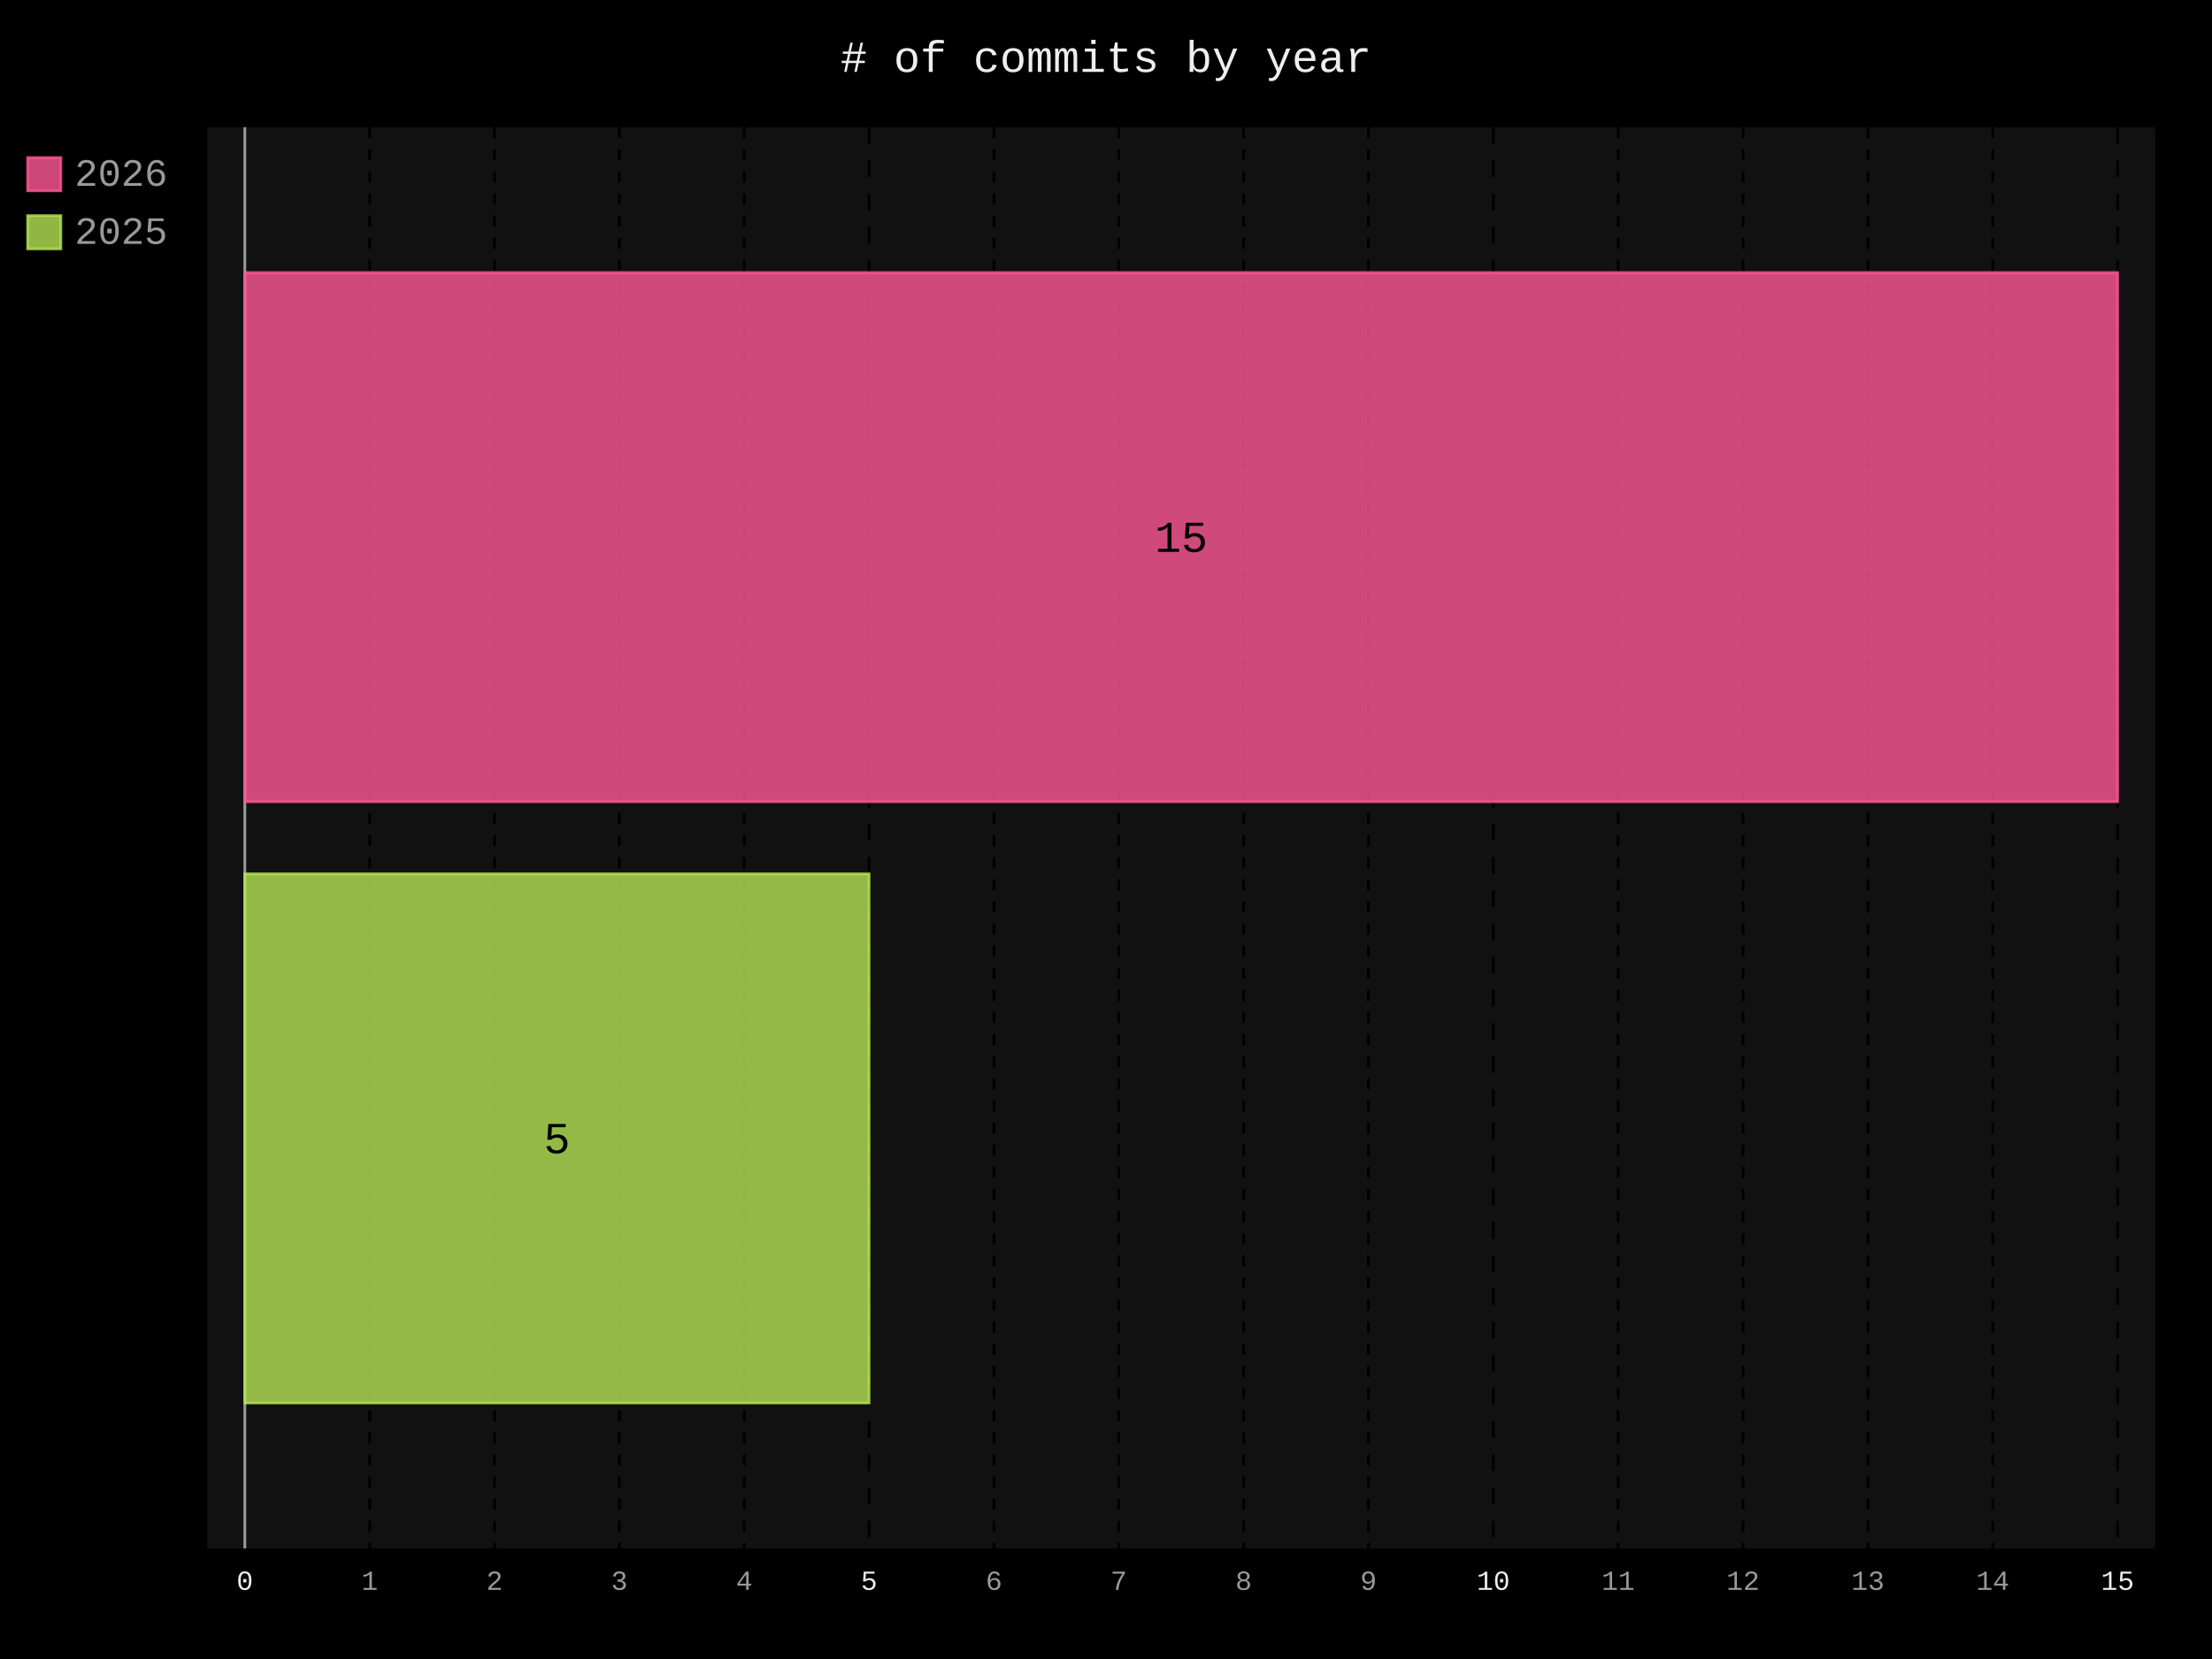
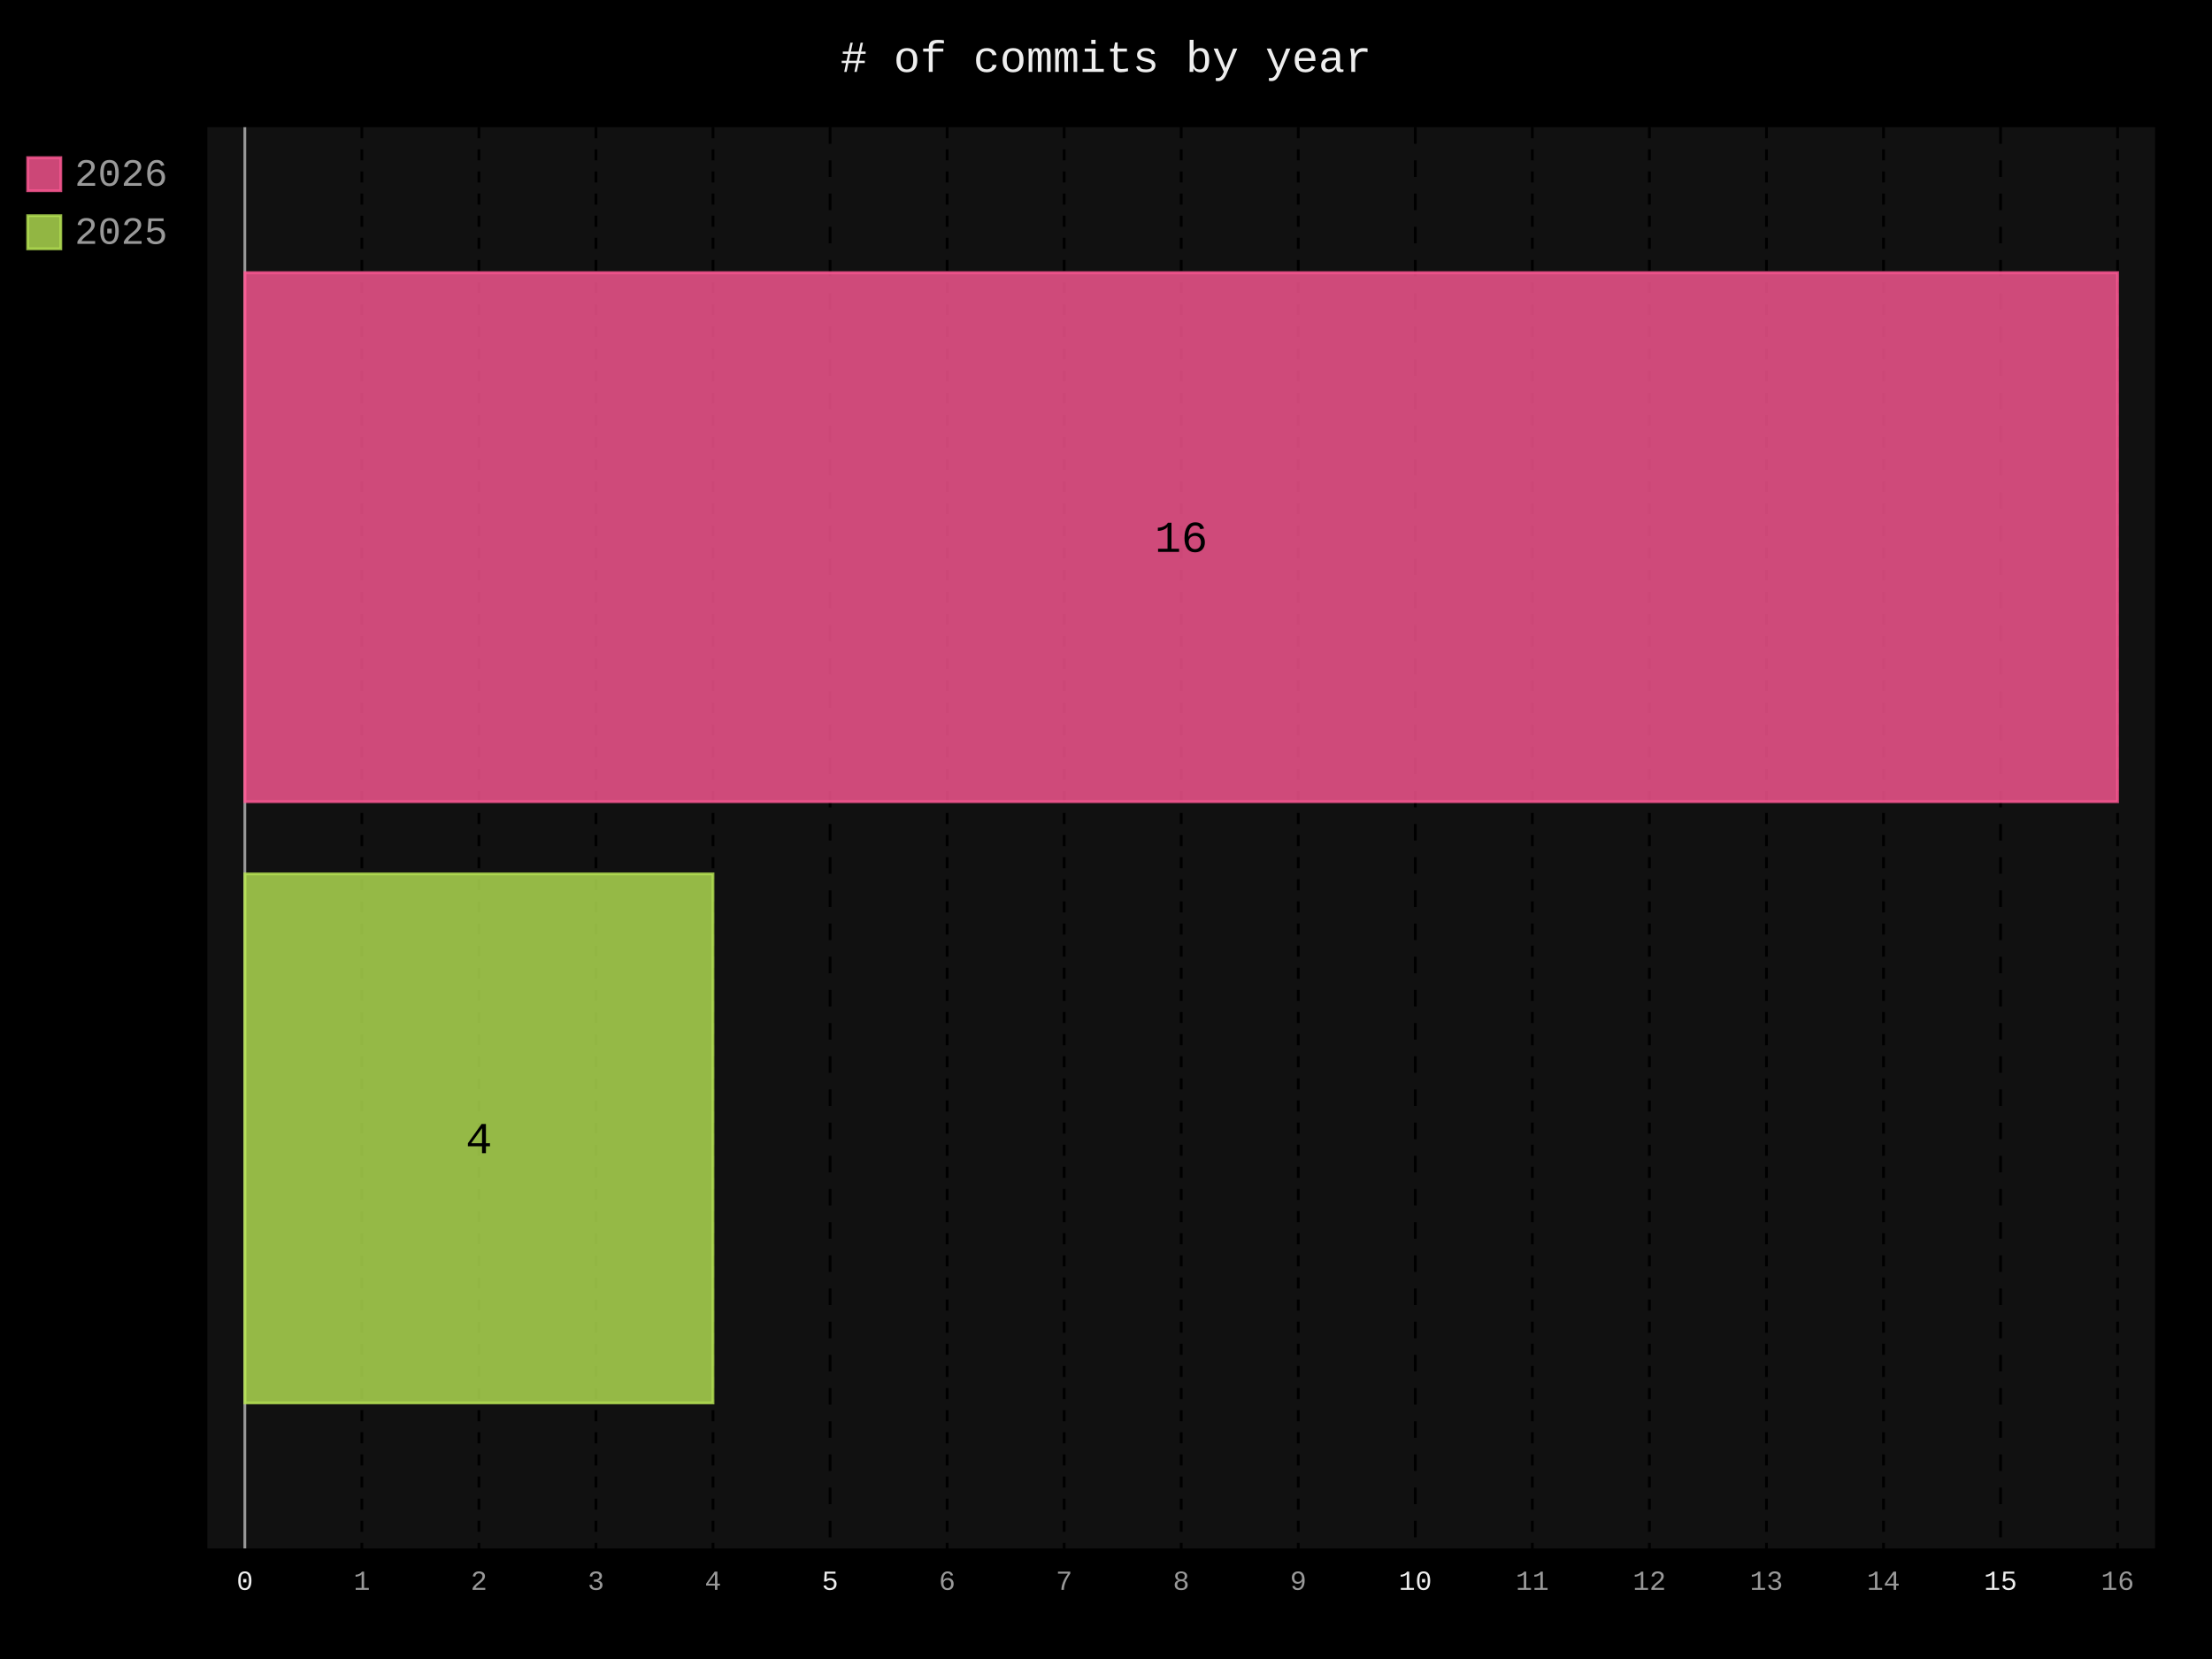
- <svg xmlns="http://www.w3.org/2000/svg" id="chart-3e1e4cb5-f84f-4020-8212-d7468862ff72" class="pygal-chart" viewBox="0 0 800 600">
+ <svg xmlns="http://www.w3.org/2000/svg" id="chart-93724c1d-2812-4949-8ff0-02ff86559b57" class="pygal-chart" viewBox="0 0 800 600">
  <defs>
-     <style type="text/css">#chart-3e1e4cb5-f84f-4020-8212-d7468862ff72{-webkit-user-select:none;-webkit-font-smoothing:antialiased;font-family:Consolas,"Liberation Mono",Menlo,Courier,monospace}#chart-3e1e4cb5-f84f-4020-8212-d7468862ff72 .title{font-family:Consolas,"Liberation Mono",Menlo,Courier,monospace;font-size:16px}#chart-3e1e4cb5-f84f-4020-8212-d7468862ff72 .legends .legend text{font-family:Consolas,"Liberation Mono",Menlo,Courier,monospace;font-size:14px}#chart-3e1e4cb5-f84f-4020-8212-d7468862ff72 .axis text{font-family:Consolas,"Liberation Mono",Menlo,Courier,monospace;font-size:10px}#chart-3e1e4cb5-f84f-4020-8212-d7468862ff72 .axis text.major{font-family:Consolas,"Liberation Mono",Menlo,Courier,monospace;font-size:10px}#chart-3e1e4cb5-f84f-4020-8212-d7468862ff72 .text-overlay text.value{font-family:Consolas,"Liberation Mono",Menlo,Courier,monospace;font-size:16px}#chart-3e1e4cb5-f84f-4020-8212-d7468862ff72 .text-overlay text.label{font-family:Consolas,"Liberation Mono",Menlo,Courier,monospace;font-size:10px}#chart-3e1e4cb5-f84f-4020-8212-d7468862ff72 .tooltip{font-family:Consolas,"Liberation Mono",Menlo,Courier,monospace;font-size:14px}#chart-3e1e4cb5-f84f-4020-8212-d7468862ff72 text.no_data{font-family:Consolas,"Liberation Mono",Menlo,Courier,monospace;font-size:64px}
- #chart-3e1e4cb5-f84f-4020-8212-d7468862ff72{background-color:black}#chart-3e1e4cb5-f84f-4020-8212-d7468862ff72 path,#chart-3e1e4cb5-f84f-4020-8212-d7468862ff72 line,#chart-3e1e4cb5-f84f-4020-8212-d7468862ff72 rect,#chart-3e1e4cb5-f84f-4020-8212-d7468862ff72 circle{-webkit-transition:250ms;-moz-transition:250ms;transition:250ms}#chart-3e1e4cb5-f84f-4020-8212-d7468862ff72 .graph &gt; .background{fill:black}#chart-3e1e4cb5-f84f-4020-8212-d7468862ff72 .plot &gt; .background{fill:#111}#chart-3e1e4cb5-f84f-4020-8212-d7468862ff72 .graph{fill:#999}#chart-3e1e4cb5-f84f-4020-8212-d7468862ff72 text.no_data{fill:#eee}#chart-3e1e4cb5-f84f-4020-8212-d7468862ff72 .title{fill:#eee}#chart-3e1e4cb5-f84f-4020-8212-d7468862ff72 .legends .legend text{fill:#999}#chart-3e1e4cb5-f84f-4020-8212-d7468862ff72 .legends .legend:hover text{fill:#eee}#chart-3e1e4cb5-f84f-4020-8212-d7468862ff72 .axis .line{stroke:#eee}#chart-3e1e4cb5-f84f-4020-8212-d7468862ff72 .axis .guide.line{stroke:#555}#chart-3e1e4cb5-f84f-4020-8212-d7468862ff72 .axis .major.line{stroke:#999}#chart-3e1e4cb5-f84f-4020-8212-d7468862ff72 .axis text.major{fill:#eee}#chart-3e1e4cb5-f84f-4020-8212-d7468862ff72 .axis.y .guides:hover .guide.line,#chart-3e1e4cb5-f84f-4020-8212-d7468862ff72 .line-graph .axis.x .guides:hover .guide.line,#chart-3e1e4cb5-f84f-4020-8212-d7468862ff72 .stackedline-graph .axis.x .guides:hover .guide.line,#chart-3e1e4cb5-f84f-4020-8212-d7468862ff72 .xy-graph .axis.x .guides:hover .guide.line{stroke:#eee}#chart-3e1e4cb5-f84f-4020-8212-d7468862ff72 .axis .guides:hover text{fill:#eee}#chart-3e1e4cb5-f84f-4020-8212-d7468862ff72 .reactive{fill-opacity:.8;stroke-opacity:.8;stroke-width:1}#chart-3e1e4cb5-f84f-4020-8212-d7468862ff72 .ci{stroke:#999}#chart-3e1e4cb5-f84f-4020-8212-d7468862ff72 .reactive.active,#chart-3e1e4cb5-f84f-4020-8212-d7468862ff72 .active .reactive{fill-opacity:.4;stroke-opacity:.9;stroke-width:4}#chart-3e1e4cb5-f84f-4020-8212-d7468862ff72 .ci .reactive.active{stroke-width:1.5}#chart-3e1e4cb5-f84f-4020-8212-d7468862ff72 .series text{fill:#eee}#chart-3e1e4cb5-f84f-4020-8212-d7468862ff72 .tooltip rect{fill:#111;stroke:#eee;-webkit-transition:opacity 250ms;-moz-transition:opacity 250ms;transition:opacity 250ms}#chart-3e1e4cb5-f84f-4020-8212-d7468862ff72 .tooltip .label{fill:#999}#chart-3e1e4cb5-f84f-4020-8212-d7468862ff72 .tooltip .label{fill:#999}#chart-3e1e4cb5-f84f-4020-8212-d7468862ff72 .tooltip .legend{font-size:.8em;fill:#555}#chart-3e1e4cb5-f84f-4020-8212-d7468862ff72 .tooltip .x_label{font-size:.6em;fill:#eee}#chart-3e1e4cb5-f84f-4020-8212-d7468862ff72 .tooltip .xlink{font-size:.5em;text-decoration:underline}#chart-3e1e4cb5-f84f-4020-8212-d7468862ff72 .tooltip .value{font-size:1.5em}#chart-3e1e4cb5-f84f-4020-8212-d7468862ff72 .bound{font-size:.5em}#chart-3e1e4cb5-f84f-4020-8212-d7468862ff72 .max-value{font-size:.75em;fill:#555}#chart-3e1e4cb5-f84f-4020-8212-d7468862ff72 .map-element{fill:#111;stroke:#555 !important}#chart-3e1e4cb5-f84f-4020-8212-d7468862ff72 .map-element .reactive{fill-opacity:inherit;stroke-opacity:inherit}#chart-3e1e4cb5-f84f-4020-8212-d7468862ff72 .color-0,#chart-3e1e4cb5-f84f-4020-8212-d7468862ff72 .color-0 a:visited{stroke:#ff5995;fill:#ff5995}#chart-3e1e4cb5-f84f-4020-8212-d7468862ff72 .color-1,#chart-3e1e4cb5-f84f-4020-8212-d7468862ff72 .color-1 a:visited{stroke:#b6e354;fill:#b6e354}#chart-3e1e4cb5-f84f-4020-8212-d7468862ff72 .text-overlay .color-0 text{fill:black}#chart-3e1e4cb5-f84f-4020-8212-d7468862ff72 .text-overlay .color-1 text{fill:black}
- #chart-3e1e4cb5-f84f-4020-8212-d7468862ff72 text.no_data{text-anchor:middle}#chart-3e1e4cb5-f84f-4020-8212-d7468862ff72 .guide.line{fill:none}#chart-3e1e4cb5-f84f-4020-8212-d7468862ff72 .centered{text-anchor:middle}#chart-3e1e4cb5-f84f-4020-8212-d7468862ff72 .title{text-anchor:middle}#chart-3e1e4cb5-f84f-4020-8212-d7468862ff72 .legends .legend text{fill-opacity:1}#chart-3e1e4cb5-f84f-4020-8212-d7468862ff72 .axis.x text{text-anchor:middle}#chart-3e1e4cb5-f84f-4020-8212-d7468862ff72 .axis.x:not(.web) text[transform]{text-anchor:start}#chart-3e1e4cb5-f84f-4020-8212-d7468862ff72 .axis.x:not(.web) text[transform].backwards{text-anchor:end}#chart-3e1e4cb5-f84f-4020-8212-d7468862ff72 .axis.y text{text-anchor:end}#chart-3e1e4cb5-f84f-4020-8212-d7468862ff72 .axis.y text[transform].backwards{text-anchor:start}#chart-3e1e4cb5-f84f-4020-8212-d7468862ff72 .axis.y2 text{text-anchor:start}#chart-3e1e4cb5-f84f-4020-8212-d7468862ff72 .axis.y2 text[transform].backwards{text-anchor:end}#chart-3e1e4cb5-f84f-4020-8212-d7468862ff72 .axis .guide.line{stroke-dasharray:4,4;stroke:black}#chart-3e1e4cb5-f84f-4020-8212-d7468862ff72 .axis .major.guide.line{stroke-dasharray:6,6;stroke:black}#chart-3e1e4cb5-f84f-4020-8212-d7468862ff72 .horizontal .axis.y .guide.line,#chart-3e1e4cb5-f84f-4020-8212-d7468862ff72 .horizontal .axis.y2 .guide.line,#chart-3e1e4cb5-f84f-4020-8212-d7468862ff72 .vertical .axis.x .guide.line{opacity:0}#chart-3e1e4cb5-f84f-4020-8212-d7468862ff72 .horizontal .axis.always_show .guide.line,#chart-3e1e4cb5-f84f-4020-8212-d7468862ff72 .vertical .axis.always_show .guide.line{opacity:1 !important}#chart-3e1e4cb5-f84f-4020-8212-d7468862ff72 .axis.y .guides:hover .guide.line,#chart-3e1e4cb5-f84f-4020-8212-d7468862ff72 .axis.y2 .guides:hover .guide.line,#chart-3e1e4cb5-f84f-4020-8212-d7468862ff72 .axis.x .guides:hover .guide.line{opacity:1}#chart-3e1e4cb5-f84f-4020-8212-d7468862ff72 .axis .guides:hover text{opacity:1}#chart-3e1e4cb5-f84f-4020-8212-d7468862ff72 .nofill{fill:none}#chart-3e1e4cb5-f84f-4020-8212-d7468862ff72 .subtle-fill{fill-opacity:.2}#chart-3e1e4cb5-f84f-4020-8212-d7468862ff72 .dot{stroke-width:1px;fill-opacity:1;stroke-opacity:1}#chart-3e1e4cb5-f84f-4020-8212-d7468862ff72 .dot.active{stroke-width:5px}#chart-3e1e4cb5-f84f-4020-8212-d7468862ff72 .dot.negative{fill:transparent}#chart-3e1e4cb5-f84f-4020-8212-d7468862ff72 text,#chart-3e1e4cb5-f84f-4020-8212-d7468862ff72 tspan{stroke:none !important}#chart-3e1e4cb5-f84f-4020-8212-d7468862ff72 .series text.active{opacity:1}#chart-3e1e4cb5-f84f-4020-8212-d7468862ff72 .tooltip rect{fill-opacity:.95;stroke-width:.5}#chart-3e1e4cb5-f84f-4020-8212-d7468862ff72 .tooltip text{fill-opacity:1}#chart-3e1e4cb5-f84f-4020-8212-d7468862ff72 .showable{visibility:hidden}#chart-3e1e4cb5-f84f-4020-8212-d7468862ff72 .showable.shown{visibility:visible}#chart-3e1e4cb5-f84f-4020-8212-d7468862ff72 .gauge-background{fill:rgba(229,229,229,1);stroke:none}#chart-3e1e4cb5-f84f-4020-8212-d7468862ff72 .bg-lines{stroke:black;stroke-width:2px}</style>
+     <style type="text/css">#chart-93724c1d-2812-4949-8ff0-02ff86559b57{-webkit-user-select:none;-webkit-font-smoothing:antialiased;font-family:Consolas,"Liberation Mono",Menlo,Courier,monospace}#chart-93724c1d-2812-4949-8ff0-02ff86559b57 .title{font-family:Consolas,"Liberation Mono",Menlo,Courier,monospace;font-size:16px}#chart-93724c1d-2812-4949-8ff0-02ff86559b57 .legends .legend text{font-family:Consolas,"Liberation Mono",Menlo,Courier,monospace;font-size:14px}#chart-93724c1d-2812-4949-8ff0-02ff86559b57 .axis text{font-family:Consolas,"Liberation Mono",Menlo,Courier,monospace;font-size:10px}#chart-93724c1d-2812-4949-8ff0-02ff86559b57 .axis text.major{font-family:Consolas,"Liberation Mono",Menlo,Courier,monospace;font-size:10px}#chart-93724c1d-2812-4949-8ff0-02ff86559b57 .text-overlay text.value{font-family:Consolas,"Liberation Mono",Menlo,Courier,monospace;font-size:16px}#chart-93724c1d-2812-4949-8ff0-02ff86559b57 .text-overlay text.label{font-family:Consolas,"Liberation Mono",Menlo,Courier,monospace;font-size:10px}#chart-93724c1d-2812-4949-8ff0-02ff86559b57 .tooltip{font-family:Consolas,"Liberation Mono",Menlo,Courier,monospace;font-size:14px}#chart-93724c1d-2812-4949-8ff0-02ff86559b57 text.no_data{font-family:Consolas,"Liberation Mono",Menlo,Courier,monospace;font-size:64px}
+ #chart-93724c1d-2812-4949-8ff0-02ff86559b57{background-color:black}#chart-93724c1d-2812-4949-8ff0-02ff86559b57 path,#chart-93724c1d-2812-4949-8ff0-02ff86559b57 line,#chart-93724c1d-2812-4949-8ff0-02ff86559b57 rect,#chart-93724c1d-2812-4949-8ff0-02ff86559b57 circle{-webkit-transition:250ms;-moz-transition:250ms;transition:250ms}#chart-93724c1d-2812-4949-8ff0-02ff86559b57 .graph &gt; .background{fill:black}#chart-93724c1d-2812-4949-8ff0-02ff86559b57 .plot &gt; .background{fill:#111}#chart-93724c1d-2812-4949-8ff0-02ff86559b57 .graph{fill:#999}#chart-93724c1d-2812-4949-8ff0-02ff86559b57 text.no_data{fill:#eee}#chart-93724c1d-2812-4949-8ff0-02ff86559b57 .title{fill:#eee}#chart-93724c1d-2812-4949-8ff0-02ff86559b57 .legends .legend text{fill:#999}#chart-93724c1d-2812-4949-8ff0-02ff86559b57 .legends .legend:hover text{fill:#eee}#chart-93724c1d-2812-4949-8ff0-02ff86559b57 .axis .line{stroke:#eee}#chart-93724c1d-2812-4949-8ff0-02ff86559b57 .axis .guide.line{stroke:#555}#chart-93724c1d-2812-4949-8ff0-02ff86559b57 .axis .major.line{stroke:#999}#chart-93724c1d-2812-4949-8ff0-02ff86559b57 .axis text.major{fill:#eee}#chart-93724c1d-2812-4949-8ff0-02ff86559b57 .axis.y .guides:hover .guide.line,#chart-93724c1d-2812-4949-8ff0-02ff86559b57 .line-graph .axis.x .guides:hover .guide.line,#chart-93724c1d-2812-4949-8ff0-02ff86559b57 .stackedline-graph .axis.x .guides:hover .guide.line,#chart-93724c1d-2812-4949-8ff0-02ff86559b57 .xy-graph .axis.x .guides:hover .guide.line{stroke:#eee}#chart-93724c1d-2812-4949-8ff0-02ff86559b57 .axis .guides:hover text{fill:#eee}#chart-93724c1d-2812-4949-8ff0-02ff86559b57 .reactive{fill-opacity:.8;stroke-opacity:.8;stroke-width:1}#chart-93724c1d-2812-4949-8ff0-02ff86559b57 .ci{stroke:#999}#chart-93724c1d-2812-4949-8ff0-02ff86559b57 .reactive.active,#chart-93724c1d-2812-4949-8ff0-02ff86559b57 .active .reactive{fill-opacity:.4;stroke-opacity:.9;stroke-width:4}#chart-93724c1d-2812-4949-8ff0-02ff86559b57 .ci .reactive.active{stroke-width:1.5}#chart-93724c1d-2812-4949-8ff0-02ff86559b57 .series text{fill:#eee}#chart-93724c1d-2812-4949-8ff0-02ff86559b57 .tooltip rect{fill:#111;stroke:#eee;-webkit-transition:opacity 250ms;-moz-transition:opacity 250ms;transition:opacity 250ms}#chart-93724c1d-2812-4949-8ff0-02ff86559b57 .tooltip .label{fill:#999}#chart-93724c1d-2812-4949-8ff0-02ff86559b57 .tooltip .label{fill:#999}#chart-93724c1d-2812-4949-8ff0-02ff86559b57 .tooltip .legend{font-size:.8em;fill:#555}#chart-93724c1d-2812-4949-8ff0-02ff86559b57 .tooltip .x_label{font-size:.6em;fill:#eee}#chart-93724c1d-2812-4949-8ff0-02ff86559b57 .tooltip .xlink{font-size:.5em;text-decoration:underline}#chart-93724c1d-2812-4949-8ff0-02ff86559b57 .tooltip .value{font-size:1.5em}#chart-93724c1d-2812-4949-8ff0-02ff86559b57 .bound{font-size:.5em}#chart-93724c1d-2812-4949-8ff0-02ff86559b57 .max-value{font-size:.75em;fill:#555}#chart-93724c1d-2812-4949-8ff0-02ff86559b57 .map-element{fill:#111;stroke:#555 !important}#chart-93724c1d-2812-4949-8ff0-02ff86559b57 .map-element .reactive{fill-opacity:inherit;stroke-opacity:inherit}#chart-93724c1d-2812-4949-8ff0-02ff86559b57 .color-0,#chart-93724c1d-2812-4949-8ff0-02ff86559b57 .color-0 a:visited{stroke:#ff5995;fill:#ff5995}#chart-93724c1d-2812-4949-8ff0-02ff86559b57 .color-1,#chart-93724c1d-2812-4949-8ff0-02ff86559b57 .color-1 a:visited{stroke:#b6e354;fill:#b6e354}#chart-93724c1d-2812-4949-8ff0-02ff86559b57 .text-overlay .color-0 text{fill:black}#chart-93724c1d-2812-4949-8ff0-02ff86559b57 .text-overlay .color-1 text{fill:black}
+ #chart-93724c1d-2812-4949-8ff0-02ff86559b57 text.no_data{text-anchor:middle}#chart-93724c1d-2812-4949-8ff0-02ff86559b57 .guide.line{fill:none}#chart-93724c1d-2812-4949-8ff0-02ff86559b57 .centered{text-anchor:middle}#chart-93724c1d-2812-4949-8ff0-02ff86559b57 .title{text-anchor:middle}#chart-93724c1d-2812-4949-8ff0-02ff86559b57 .legends .legend text{fill-opacity:1}#chart-93724c1d-2812-4949-8ff0-02ff86559b57 .axis.x text{text-anchor:middle}#chart-93724c1d-2812-4949-8ff0-02ff86559b57 .axis.x:not(.web) text[transform]{text-anchor:start}#chart-93724c1d-2812-4949-8ff0-02ff86559b57 .axis.x:not(.web) text[transform].backwards{text-anchor:end}#chart-93724c1d-2812-4949-8ff0-02ff86559b57 .axis.y text{text-anchor:end}#chart-93724c1d-2812-4949-8ff0-02ff86559b57 .axis.y text[transform].backwards{text-anchor:start}#chart-93724c1d-2812-4949-8ff0-02ff86559b57 .axis.y2 text{text-anchor:start}#chart-93724c1d-2812-4949-8ff0-02ff86559b57 .axis.y2 text[transform].backwards{text-anchor:end}#chart-93724c1d-2812-4949-8ff0-02ff86559b57 .axis .guide.line{stroke-dasharray:4,4;stroke:black}#chart-93724c1d-2812-4949-8ff0-02ff86559b57 .axis .major.guide.line{stroke-dasharray:6,6;stroke:black}#chart-93724c1d-2812-4949-8ff0-02ff86559b57 .horizontal .axis.y .guide.line,#chart-93724c1d-2812-4949-8ff0-02ff86559b57 .horizontal .axis.y2 .guide.line,#chart-93724c1d-2812-4949-8ff0-02ff86559b57 .vertical .axis.x .guide.line{opacity:0}#chart-93724c1d-2812-4949-8ff0-02ff86559b57 .horizontal .axis.always_show .guide.line,#chart-93724c1d-2812-4949-8ff0-02ff86559b57 .vertical .axis.always_show .guide.line{opacity:1 !important}#chart-93724c1d-2812-4949-8ff0-02ff86559b57 .axis.y .guides:hover .guide.line,#chart-93724c1d-2812-4949-8ff0-02ff86559b57 .axis.y2 .guides:hover .guide.line,#chart-93724c1d-2812-4949-8ff0-02ff86559b57 .axis.x .guides:hover .guide.line{opacity:1}#chart-93724c1d-2812-4949-8ff0-02ff86559b57 .axis .guides:hover text{opacity:1}#chart-93724c1d-2812-4949-8ff0-02ff86559b57 .nofill{fill:none}#chart-93724c1d-2812-4949-8ff0-02ff86559b57 .subtle-fill{fill-opacity:.2}#chart-93724c1d-2812-4949-8ff0-02ff86559b57 .dot{stroke-width:1px;fill-opacity:1;stroke-opacity:1}#chart-93724c1d-2812-4949-8ff0-02ff86559b57 .dot.active{stroke-width:5px}#chart-93724c1d-2812-4949-8ff0-02ff86559b57 .dot.negative{fill:transparent}#chart-93724c1d-2812-4949-8ff0-02ff86559b57 text,#chart-93724c1d-2812-4949-8ff0-02ff86559b57 tspan{stroke:none !important}#chart-93724c1d-2812-4949-8ff0-02ff86559b57 .series text.active{opacity:1}#chart-93724c1d-2812-4949-8ff0-02ff86559b57 .tooltip rect{fill-opacity:.95;stroke-width:.5}#chart-93724c1d-2812-4949-8ff0-02ff86559b57 .tooltip text{fill-opacity:1}#chart-93724c1d-2812-4949-8ff0-02ff86559b57 .showable{visibility:hidden}#chart-93724c1d-2812-4949-8ff0-02ff86559b57 .showable.shown{visibility:visible}#chart-93724c1d-2812-4949-8ff0-02ff86559b57 .gauge-background{fill:rgba(229,229,229,1);stroke:none}#chart-93724c1d-2812-4949-8ff0-02ff86559b57 .bg-lines{stroke:black;stroke-width:2px}</style>
  </defs>
  <g class="graph horizontalbar-graph horizontal">
    <rect x="0" y="0" width="800" height="600" class="background" />
    <g transform="translate(75, 46)" class="plot">
      <rect x="0" y="0" width="704.4" height="514" class="background" />
      <g class="axis x always_show">
        <g class="guides">
          <path d="M13.546 0 v514" class="axis major line" />
          <text x="13.546" y="529.0" class="major">0</text>
        </g>
        <g class="guides">
-           <path d="M58.7 0 v514" class="guide line" />
-           <text x="58.7" y="529.0" class="">1</text>
+           <path d="M55.878 0 v514" class="guide line" />
+           <text x="55.878" y="529.0" class="">1</text>
        </g>
        <g class="guides">
-           <path d="M103.854 0 v514" class="guide line" />
-           <text x="103.854" y="529.0" class="">2</text>
+           <path d="M98.21 0 v514" class="guide line" />
+           <text x="98.21" y="529.0" class="">2</text>
        </g>
        <g class="guides">
-           <path d="M149.008 0 v514" class="guide line" />
-           <text x="149.008" y="529.0" class="">3</text>
+           <path d="M140.541 0 v514" class="guide line" />
+           <text x="140.541" y="529.0" class="">3</text>
        </g>
        <g class="guides">
-           <path d="M194.162 0 v514" class="guide line" />
-           <text x="194.162" y="529.0" class="">4</text>
+           <path d="M182.873 0 v514" class="guide line" />
+           <text x="182.873" y="529.0" class="">4</text>
        </g>
        <g class="guides">
-           <path d="M239.315 0 v514" class="major guide line" />
-           <text x="239.315" y="529.0" class="major">5</text>
+           <path d="M225.205 0 v514" class="major guide line" />
+           <text x="225.205" y="529.0" class="major">5</text>
        </g>
        <g class="guides">
-           <path d="M284.469 0 v514" class="guide line" />
-           <text x="284.469" y="529.0" class="">6</text>
+           <path d="M267.537 0 v514" class="guide line" />
+           <text x="267.537" y="529.0" class="">6</text>
        </g>
        <g class="guides">
-           <path d="M329.623 0 v514" class="guide line" />
-           <text x="329.623" y="529.0" class="">7</text>
+           <path d="M309.868 0 v514" class="guide line" />
+           <text x="309.868" y="529.0" class="">7</text>
        </g>
        <g class="guides">
-           <path d="M374.777 0 v514" class="guide line" />
-           <text x="374.777" y="529.0" class="">8</text>
+           <path d="M352.2 0 v514" class="guide line" />
+           <text x="352.2" y="529.0" class="">8</text>
        </g>
        <g class="guides">
-           <path d="M419.931 0 v514" class="guide line" />
-           <text x="419.931" y="529.0" class="">9</text>
+           <path d="M394.532 0 v514" class="guide line" />
+           <text x="394.532" y="529.0" class="">9</text>
        </g>
        <g class="guides">
-           <path d="M465.085 0 v514" class="major guide line" />
-           <text x="465.085" y="529.0" class="major">10</text>
+           <path d="M436.863 0 v514" class="major guide line" />
+           <text x="436.863" y="529.0" class="major">10</text>
        </g>
        <g class="guides">
-           <path d="M510.238 0 v514" class="guide line" />
-           <text x="510.238" y="529.0" class="">11</text>
+           <path d="M479.195 0 v514" class="guide line" />
+           <text x="479.195" y="529.0" class="">11</text>
        </g>
        <g class="guides">
-           <path d="M555.392 0 v514" class="guide line" />
-           <text x="555.392" y="529.0" class="">12</text>
+           <path d="M521.527 0 v514" class="guide line" />
+           <text x="521.527" y="529.0" class="">12</text>
        </g>
        <g class="guides">
-           <path d="M600.546 0 v514" class="guide line" />
-           <text x="600.546" y="529.0" class="">13</text>
+           <path d="M563.859 0 v514" class="guide line" />
+           <text x="563.859" y="529.0" class="">13</text>
        </g>
        <g class="guides">
-           <path d="M645.7 0 v514" class="guide line" />
-           <text x="645.7" y="529.0" class="">14</text>
+           <path d="M606.19 0 v514" class="guide line" />
+           <text x="606.19" y="529.0" class="">14</text>
        </g>
        <g class="guides">
-           <path d="M690.854 0 v514" class="major guide line" />
-           <text x="690.854" y="529.0" class="major">15</text>
+           <path d="M648.522 0 v514" class="major guide line" />
+           <text x="648.522" y="529.0" class="major">15</text>
+         </g>
+         <g class="guides">
+           <path d="M690.854 0 v514" class="guide line" />
+           <text x="690.854" y="529.0" class="">16</text>
        </g>
      </g>
      <g class="series serie-1 color-1">
        <g class="bars">
          <g class="bar">
-             <rect x="13.546" y="270.048" rx="0" ry="0" width="225.769" height="191.366" class="rect reactive tooltip-trigger" />
+             <rect x="13.546" y="270.048" rx="0" ry="0" width="169.327" height="191.366" class="rect reactive tooltip-trigger" />
          </g>
        </g>
      </g>
      <g class="series serie-0 color-0">
        <g class="bars">
          <g class="bar">
            <rect x="13.546" y="52.586" rx="0" ry="0" width="677.308" height="191.366" class="rect reactive tooltip-trigger" />
          </g>
        </g>
      </g>
    </g>
    <g class="titles">
      <text x="400.0" y="26" class="title plot_title"># of commits by year</text>
    </g>
    <g transform="translate(75, 46)" class="plot overlay">
      <g class="series serie-1 color-1" />
      <g class="series serie-0 color-0" />
    </g>
    <g transform="translate(75, 46)" class="plot text-overlay">
      <g class="series serie-1 color-1">
-         <text text-anchor="middle" x="126.431" y="371.064" class="value">5</text>
+         <text text-anchor="middle" x="98.21" y="371.064" class="value">4</text>
      </g>
      <g class="series serie-0 color-0">
-         <text text-anchor="middle" x="352.2" y="153.603" class="value">15</text>
+         <text text-anchor="middle" x="352.2" y="153.603" class="value">16</text>
      </g>
    </g>
    <g transform="translate(75, 46)" class="plot tooltip-overlay">
      <g transform="translate(0 0)" style="opacity: 0" class="tooltip">
        <rect rx="0" ry="0" width="0" height="0" class="tooltip-box" />
        <g class="text" />
      </g>
    </g>
    <g transform="translate(10, 56)" class="legends">
      <g id="activate-serie-0" class="legend reactive activate-serie">
        <rect x="0.0" y="1.0" width="12" height="12" class="color-0 reactive" />
        <text x="17.0" y="11.2">2026</text>
      </g>
      <g id="activate-serie-1" class="legend reactive activate-serie">
        <rect x="0.0" y="22.0" width="12" height="12" class="color-1 reactive" />
        <text x="17.0" y="32.2">2025</text>
      </g>
    </g>
    <g transform="translate(790, 56)" class="legends" />
  </g>
</svg>
